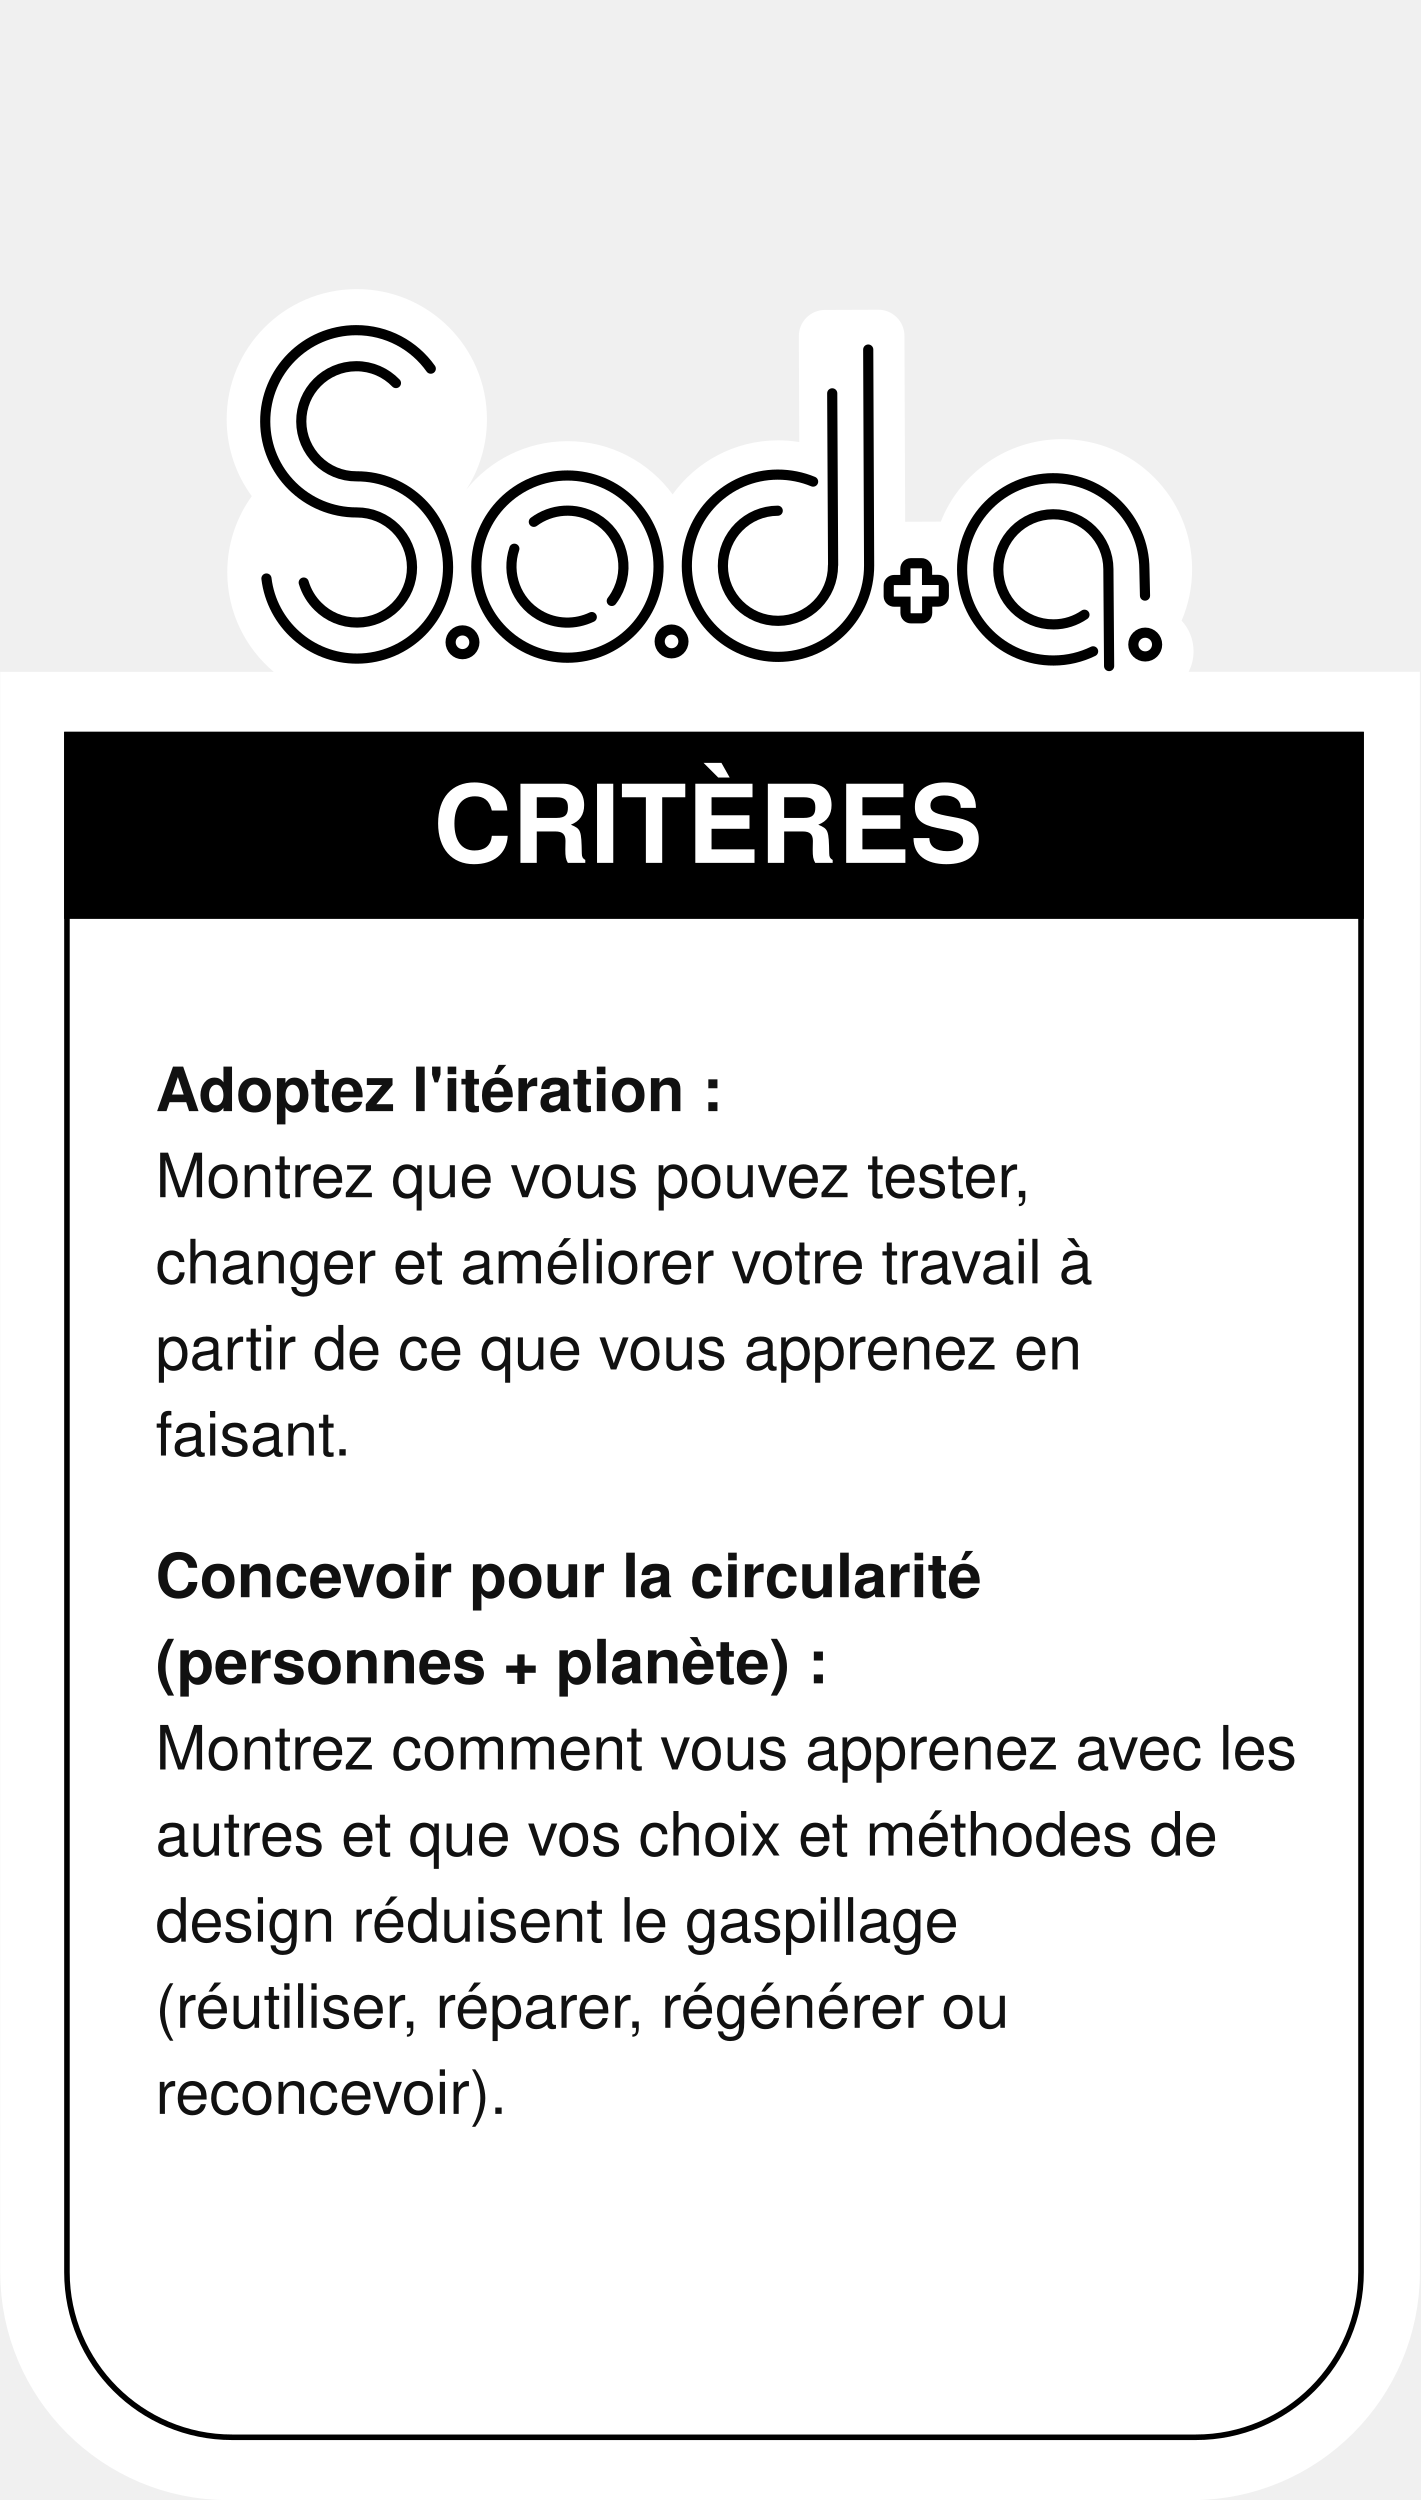
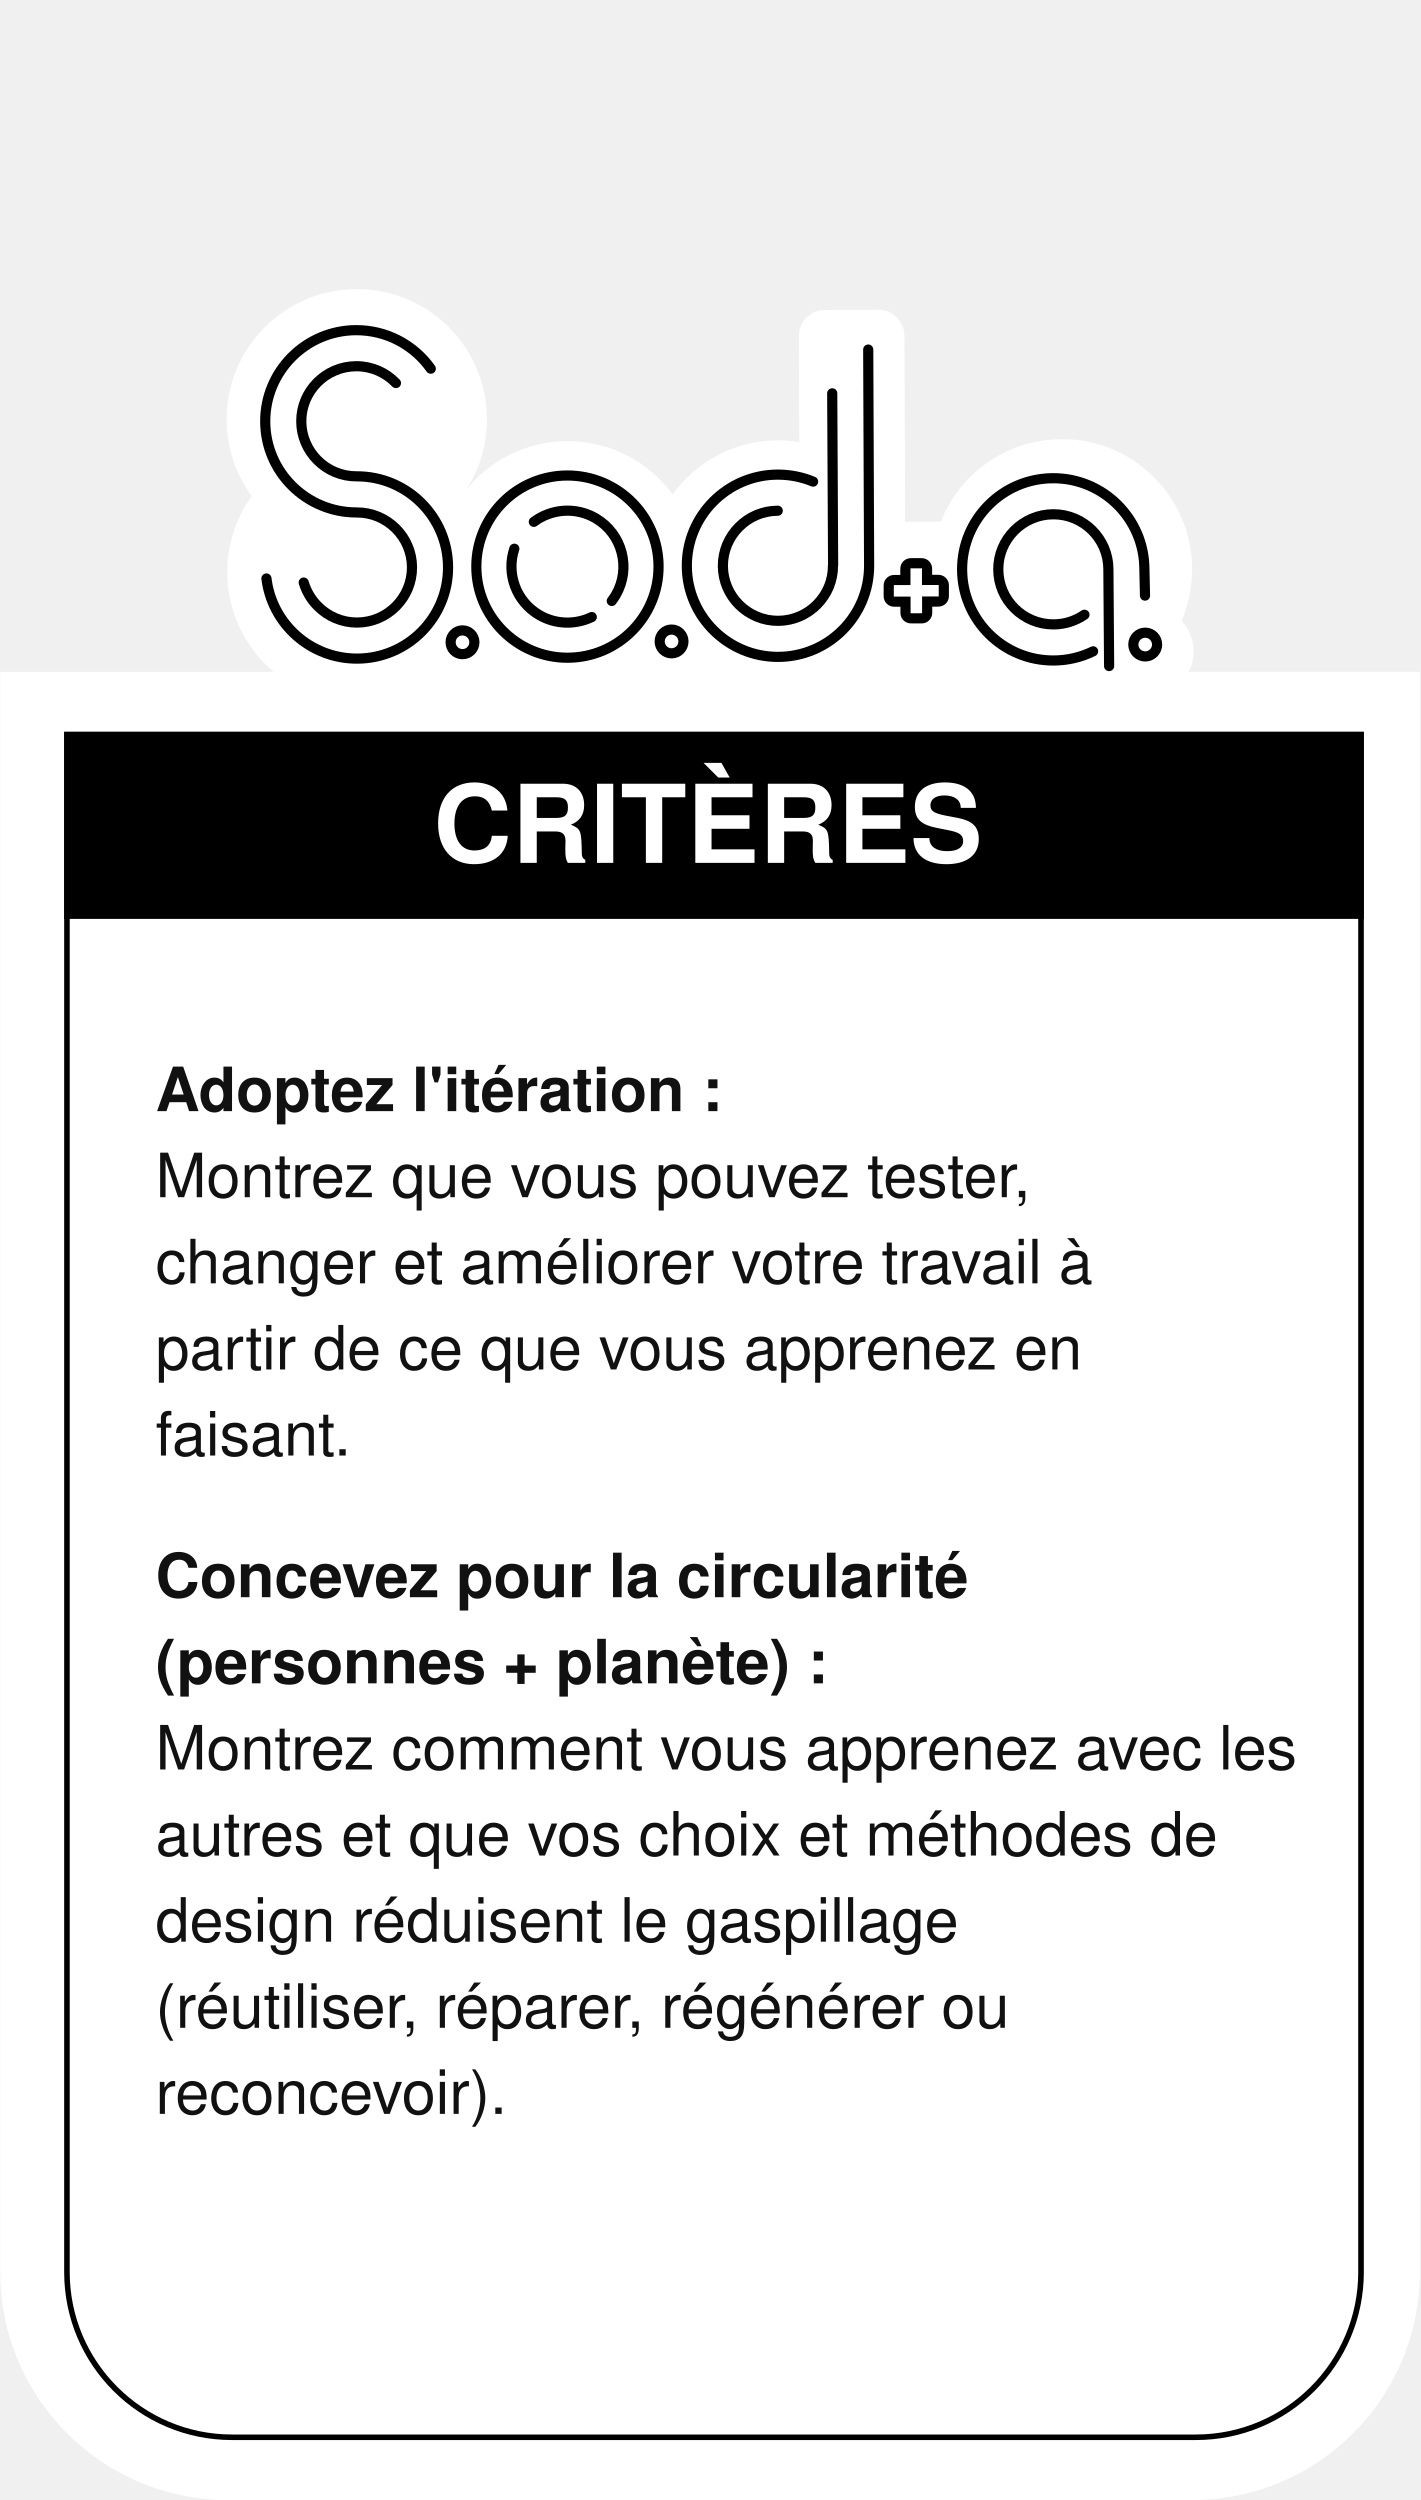
<svg xmlns="http://www.w3.org/2000/svg" id="Layer_5" viewBox="0 0 255.6 450">
  <defs>
    <style>.cls-1{fill:none;stroke:#000;stroke-linecap:round;stroke-miterlimit:10;stroke-width:1.83px;}.cls-2,.cls-3{fill:#fff;}.cls-3{font-family:HelveticaNeue-Bold, 'Helvetica Neue';font-size:19.55px;font-weight:700;}</style>
  </defs>
  <path class="cls-2" d="M213.96,120.93c.56-1.12.88-2.38.88-3.71,0-2.12-.82-4.06-2.15-5.51,1.23-2.86,1.9-6.01,1.89-9.33-.05-12.94-10.58-23.39-23.52-23.33-9.88.04-18.3,6.18-21.71,14.84l-6.42.03-.13-33.48c-.01-2.6-2.13-4.7-4.73-4.69l-9.59.04c-2.6.01-4.7,2.13-4.69,4.73l.08,19.05c-1.27-.21-2.57-.31-3.89-.31-7.79.03-14.68,3.86-18.91,9.73-4.28-5.83-11.2-9.61-18.99-9.58-7.34.03-13.88,3.43-18.16,8.74,2.38-3.68,3.75-8.07,3.73-12.78-.05-12.94-10.58-23.39-23.52-23.33s-23.39,10.58-23.33,23.52c.02,5.14,1.7,9.89,4.52,13.75-2.79,3.88-4.43,8.64-4.41,13.78.03,7.17,3.28,13.57,8.37,17.85H.04v288.06c0,22.62,18.4,41.02,41.02,41.02h173.5c22.62,0,41.02-18.4,41.02-41.02V120.93h-41.61Z" />
  <path class="cls-2" d="M41.77,438.7c-16.39,0-29.72-13.33-29.72-29.72V132.23h232.93v276.76c0,16.39-13.33,29.72-29.72,29.72H41.77Z" />
  <path d="M244.48,132.73v276.26c0,16.11-13.11,29.22-29.22,29.22H41.77c-16.11,0-29.22-13.11-29.22-29.22V132.73h231.93M245.48,131.73H11.55v277.26c0,16.69,13.53,30.22,30.22,30.22h173.5c16.69,0,30.22-13.53,30.22-30.22V131.73h0Z" />
  <rect x="11.55" y="131.73" width="233.93" height="33.67" />
  <text class="cls-3" transform="translate(78 155.32)">
    <tspan x="0" y="0">CRITÈRES</tspan>
  </text>
  <circle class="cls-1" cx="206.14" cy="116.02" r="2.14" />
  <path class="cls-1" d="M199.64,119.89l-.13-17.45c-.02-5.47-4.49-9.9-9.95-9.87s-9.9,4.49-9.87,9.95,4.49,9.9,9.95,9.87c2.06,0,3.98-.65,5.56-1.74" />
  <path class="cls-1" d="M196.76,117.24c-2.15,1.05-4.56,1.64-7.11,1.65-9.06.04-16.43-7.28-16.47-16.34-.04-9.06,7.28-16.43,16.34-16.47,9.06-.04,16.43,7.28,16.47,16.34l.11,4.79" />
  <path class="cls-1" d="M71.27,68.95c-1.81-1.88-4.36-3.05-7.17-3.03-5.47.02-9.9,4.49-9.87,9.95s4.49,9.9,9.95,9.87h0c9.06-.04,16.43,7.28,16.47,16.34.04,9.06-7.28,16.43-16.34,16.47-8.41.03-15.37-6.27-16.35-14.42" />
  <path class="cls-1" d="M156.28,62.92l.16,38.85h0c.04,9.06-7.28,16.43-16.34,16.47-9.06.04-16.43-7.28-16.47-16.34-.04-9.06,7.28-16.43,16.34-16.47,2.26,0,4.42.44,6.39,1.26" />
  <path class="cls-1" d="M149.8,70.8l.16,30.87-.02.13c.02,5.47-4.41,9.93-9.87,9.95-5.47.02-9.93-4.41-9.95-9.87-.02-5.47,4.41-9.93,9.87-9.95" />
  <path class="cls-1" d="M77.54,66.36c-2.98-4.21-7.91-6.95-13.46-6.93-9.06.04-16.37,7.41-16.34,16.47.04,9.06,7.41,16.37,16.47,16.34h0c5.47-.02,9.93,4.41,9.95,9.87s-4.41,9.93-9.87,9.95c-2.73.01-5.22-1.09-7.02-2.88h0c-1.24-1.21-2.12-2.71-2.6-4.32" />
  <circle class="cls-1" cx="102.14" cy="101.99" r="16.4" />
  <path class="cls-1" d="M106.52,111.07c-2.92,1.4-6.46,1.38-9.46-.37-4.2-2.45-5.97-7.49-4.48-11.93" />
  <path class="cls-1" d="M96.09,93.93c3.15-2.35,7.53-2.74,11.13-.64,4.8,2.8,6.43,8.99,3.63,13.79-.22.38-.47.75-.73,1.09" />
  <circle class="cls-1" cx="83.25" cy="115.61" r="2.14" />
  <circle class="cls-1" cx="120.88" cy="115.46" r="2.14" />
  <path class="cls-1" d="M168.89,104.38h-2.02s0-2.02,0-2.02c0-.55-.45-.99-.99-.98h-1.93c-.55,0-.99.45-.98,1v2.02s-2.02,0-2.02,0c-.55,0-.99.45-.98.99v1.93c0,.55.45.99,1,.98h2.02s0,2.02,0,2.02c0,.55.45.99.99.98h1.93c.55,0,.99-.45.98-1v-2.02s2.02,0,2.02,0c.55,0,.99-.45.98-.99v-1.93c0-.55-.45-.99-1-.98Z" />
  <text font-family="Helvetica, Arial, sans-serif" font-size="11" fill="#111" transform="translate(28 200)">
    <tspan x="0" y="0.0" font-weight="700">Adoptez l'itération :</tspan>
    <tspan x="0" y="15.5">Montrez que vous pouvez tester,</tspan>
    <tspan x="0" y="31.0">changer et améliorer votre travail à</tspan>
    <tspan x="0" y="46.5">partir de ce que vous apprenez en</tspan>
    <tspan x="0" y="62.0">faisant.</tspan>
-     <tspan x="0" y="87.5" font-weight="700">Concevoir pour la circularité</tspan>
+     <tspan x="0" y="87.5" font-weight="700">Concevez pour la circularité</tspan>
    <tspan x="0" y="103.0" font-weight="700">(personnes + planète) :</tspan>
    <tspan x="0" y="118.5">Montrez comment vous apprenez avec les</tspan>
    <tspan x="0" y="134.0">autres et que vos choix et méthodes de</tspan>
    <tspan x="0" y="149.5">design réduisent le gaspillage</tspan>
    <tspan x="0" y="165.0">(réutiliser, réparer, régénérer ou</tspan>
    <tspan x="0" y="180.5">reconcevoir).</tspan>
  </text>
</svg>
